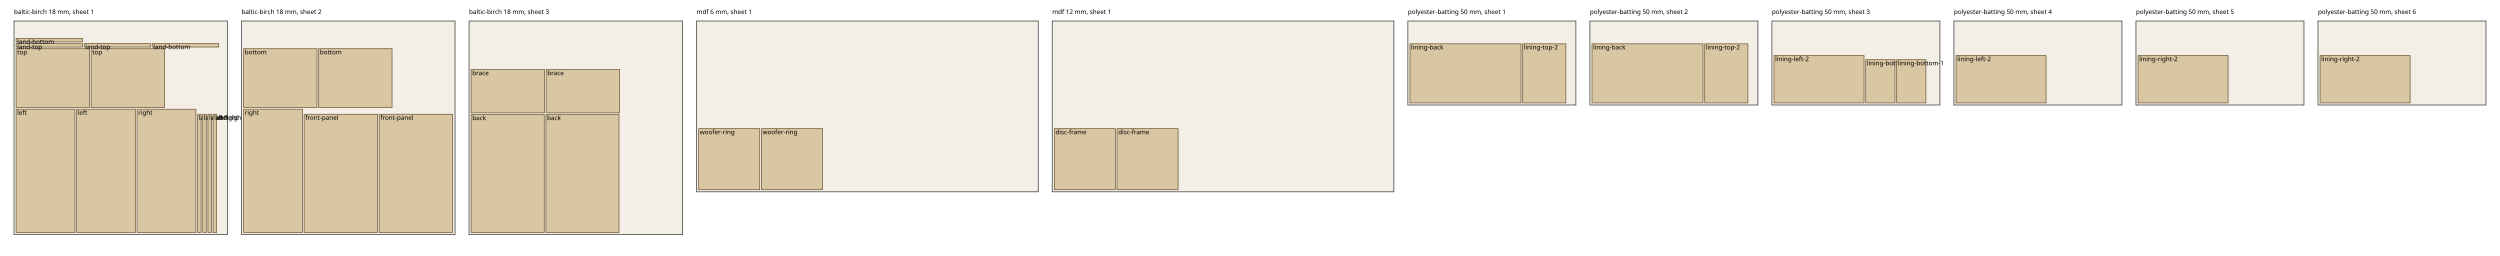
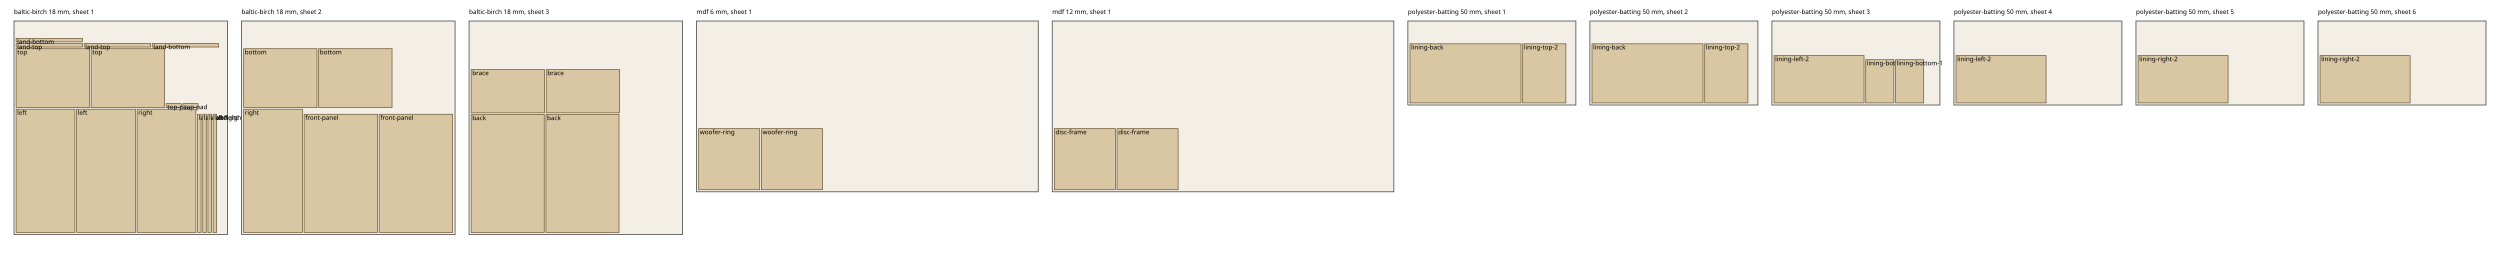
<svg xmlns="http://www.w3.org/2000/svg" width="3571" height="365" font-family="sans-serif" font-size="9">
  <rect x="20.0" y="30" width="305.0" height="305.0" fill="#f4efe6" stroke="#333" />
  <text x="20.0" y="20">baltic-birch 18 mm, sheet 1</text>
  <rect x="23.0" y="156.0" width="84.0" height="176.0" fill="#d9c7a3" stroke="#6b5532" />
  <text x="24.6" y="164.0">left</text>
  <rect x="109.4" y="156.0" width="84.0" height="176.0" fill="#d9c7a3" stroke="#6b5532" />
  <text x="111.0" y="164.0">left</text>
  <rect x="195.8" y="156.0" width="84.0" height="176.0" fill="#d9c7a3" stroke="#6b5532" />
  <text x="197.4" y="164.0">right</text>
  <rect x="282.2" y="163.2" width="5.0" height="168.8" fill="#d9c7a3" stroke="#6b5532" />
  <text x="283.8" y="171.2">land-left</text>
  <rect x="289.6" y="163.2" width="5.0" height="168.8" fill="#d9c7a3" stroke="#6b5532" />
  <text x="291.2" y="171.2">land-left</text>
  <rect x="297.0" y="163.2" width="5.0" height="168.8" fill="#d9c7a3" stroke="#6b5532" />
  <text x="298.6" y="171.2">land-right</text>
  <rect x="304.4" y="163.2" width="5.0" height="168.8" fill="#d9c7a3" stroke="#6b5532" />
  <text x="306.0" y="171.2">land-right</text>
  <rect x="23.0" y="69.6" width="104.8" height="84.0" fill="#d9c7a3" stroke="#6b5532" />
  <text x="24.6" y="77.6">top</text>
  <rect x="130.2" y="69.6" width="104.8" height="84.0" fill="#d9c7a3" stroke="#6b5532" />
  <text x="131.8" y="77.6">top</text>
  <rect x="23.0" y="62.2" width="94.8" height="5.0" fill="#d9c7a3" stroke="#6b5532" />
  <text x="24.6" y="70.2">land-top</text>
  <rect x="120.2" y="62.2" width="94.8" height="5.0" fill="#d9c7a3" stroke="#6b5532" />
  <text x="121.8" y="70.2">land-top</text>
  <rect x="217.4" y="62.2" width="94.8" height="5.0" fill="#d9c7a3" stroke="#6b5532" />
  <text x="219.0" y="70.2">land-bottom</text>
  <rect x="23.0" y="54.8" width="94.8" height="5.0" fill="#d9c7a3" stroke="#6b5532" />
  <text x="24.6" y="62.8">land-bottom</text>
+   <rect x="237.4" y="148.0" width="21.6" height="5.6" fill="#d9c7a3" stroke="#6b5532" />
+   <text x="239.0" y="156.0">top-pad</text>
+   <rect x="261.4" y="148.0" width="21.6" height="5.6" fill="#d9c7a3" stroke="#6b5532" />
+   <text x="263.0" y="156.0">top-pad</text>
  <rect x="345.0" y="30" width="305.0" height="305.0" fill="#f4efe6" stroke="#333" />
  <text x="345.0" y="20">baltic-birch 18 mm, sheet 2</text>
  <rect x="348.0" y="156.0" width="84.0" height="176.0" fill="#d9c7a3" stroke="#6b5532" />
  <text x="349.6" y="164.0">right</text>
  <rect x="434.4" y="163.2" width="104.8" height="168.8" fill="#d9c7a3" stroke="#6b5532" />
  <text x="436.0" y="171.2">front-panel</text>
  <rect x="541.6" y="163.2" width="104.8" height="168.8" fill="#d9c7a3" stroke="#6b5532" />
  <text x="543.2" y="171.2">front-panel</text>
  <rect x="348.0" y="69.6" width="104.8" height="84.0" fill="#d9c7a3" stroke="#6b5532" />
  <text x="349.6" y="77.6">bottom</text>
  <rect x="455.2" y="69.6" width="104.8" height="84.0" fill="#d9c7a3" stroke="#6b5532" />
  <text x="456.8" y="77.6">bottom</text>
  <rect x="670.0" y="30" width="305.0" height="305.0" fill="#f4efe6" stroke="#333" />
  <text x="670.0" y="20">baltic-birch 18 mm, sheet 3</text>
  <rect x="673.0" y="163.6" width="104.4" height="168.4" fill="#d9c7a3" stroke="#6b5532" />
  <text x="674.6" y="171.6">back</text>
  <rect x="779.8" y="163.6" width="104.4" height="168.4" fill="#d9c7a3" stroke="#6b5532" />
  <text x="781.4" y="171.6">back</text>
  <rect x="673.0" y="99.4" width="104.8" height="61.8" fill="#d9c7a3" stroke="#6b5532" />
  <text x="674.6" y="107.4">brace</text>
  <rect x="780.2" y="99.4" width="104.8" height="61.8" fill="#d9c7a3" stroke="#6b5532" />
  <text x="781.8" y="107.4">brace</text>
  <rect x="995.0" y="30" width="488.0" height="244.0" fill="#f4efe6" stroke="#333" />
  <text x="995.0" y="20">mdf 6 mm, sheet 1</text>
  <rect x="998.0" y="183.8" width="87.2" height="87.2" fill="#d9c7a3" stroke="#6b5532" />
  <text x="999.6" y="191.8">woofer-ring</text>
  <rect x="1087.6" y="183.8" width="87.2" height="87.2" fill="#d9c7a3" stroke="#6b5532" />
  <text x="1089.2" y="191.8">woofer-ring</text>
  <rect x="1503.0" y="30" width="488.0" height="244.0" fill="#f4efe6" stroke="#333" />
  <text x="1503.0" y="20">mdf 12 mm, sheet 1</text>
  <rect x="1506.0" y="183.8" width="87.2" height="87.2" fill="#d9c7a3" stroke="#6b5532" />
  <text x="1507.6" y="191.8">disc-frame</text>
  <rect x="1595.6" y="183.8" width="87.2" height="87.2" fill="#d9c7a3" stroke="#6b5532" />
  <text x="1597.2" y="191.8">disc-frame</text>
  <rect x="2011.0" y="30" width="240.0" height="120.0" fill="#f4efe6" stroke="#333" />
  <text x="2011.0" y="20">polyester-batting 50 mm, sheet 1</text>
  <rect x="2014.0" y="62.6" width="158.6" height="84.4" fill="#d9c7a3" stroke="#6b5532" />
  <text x="2015.6" y="70.6">lining-back</text>
  <rect x="2175.0" y="62.6" width="61.7" height="84.4" fill="#d9c7a3" stroke="#6b5532" />
  <text x="2176.6" y="70.6">lining-top-2</text>
  <rect x="2271.0" y="30" width="240.0" height="120.0" fill="#f4efe6" stroke="#333" />
  <text x="2271.0" y="20">polyester-batting 50 mm, sheet 2</text>
  <rect x="2274.0" y="62.6" width="158.6" height="84.4" fill="#d9c7a3" stroke="#6b5532" />
  <text x="2275.6" y="70.6">lining-back</text>
  <rect x="2435.0" y="62.6" width="61.7" height="84.4" fill="#d9c7a3" stroke="#6b5532" />
  <text x="2436.6" y="70.6">lining-top-2</text>
  <rect x="2531.0" y="30" width="240.0" height="120.0" fill="#f4efe6" stroke="#333" />
  <text x="2531.0" y="20">polyester-batting 50 mm, sheet 3</text>
  <rect x="2534.0" y="79.4" width="128.6" height="67.6" fill="#d9c7a3" stroke="#6b5532" />
  <text x="2535.6" y="87.4">lining-left-2</text>
-   <rect x="2665.0" y="85.3" width="41.8" height="61.7" fill="#d9c7a3" stroke="#6b5532" />
+   <rect x="2665.0" y="85.3" width="40.2" height="61.7" fill="#d9c7a3" stroke="#6b5532" />
  <text x="2666.6" y="93.3">lining-bottom-1</text>
-   <rect x="2709.2" y="85.3" width="41.8" height="61.7" fill="#d9c7a3" stroke="#6b5532" />
-   <text x="2710.8" y="93.3">lining-bottom-1</text>
+   <rect x="2707.6" y="85.3" width="40.2" height="61.7" fill="#d9c7a3" stroke="#6b5532" />
+   <text x="2709.2" y="93.3">lining-bottom-1</text>
  <rect x="2791.0" y="30" width="240.0" height="120.0" fill="#f4efe6" stroke="#333" />
  <text x="2791.0" y="20">polyester-batting 50 mm, sheet 4</text>
  <rect x="2794.0" y="79.4" width="128.6" height="67.6" fill="#d9c7a3" stroke="#6b5532" />
  <text x="2795.6" y="87.4">lining-left-2</text>
  <rect x="3051.0" y="30" width="240.0" height="120.0" fill="#f4efe6" stroke="#333" />
  <text x="3051.0" y="20">polyester-batting 50 mm, sheet 5</text>
  <rect x="3054.0" y="79.4" width="128.6" height="67.6" fill="#d9c7a3" stroke="#6b5532" />
  <text x="3055.6" y="87.4">lining-right-2</text>
  <rect x="3311.0" y="30" width="240.0" height="120.0" fill="#f4efe6" stroke="#333" />
  <text x="3311.0" y="20">polyester-batting 50 mm, sheet 6</text>
  <rect x="3314.0" y="79.4" width="128.6" height="67.6" fill="#d9c7a3" stroke="#6b5532" />
  <text x="3315.6" y="87.4">lining-right-2</text>
</svg>
